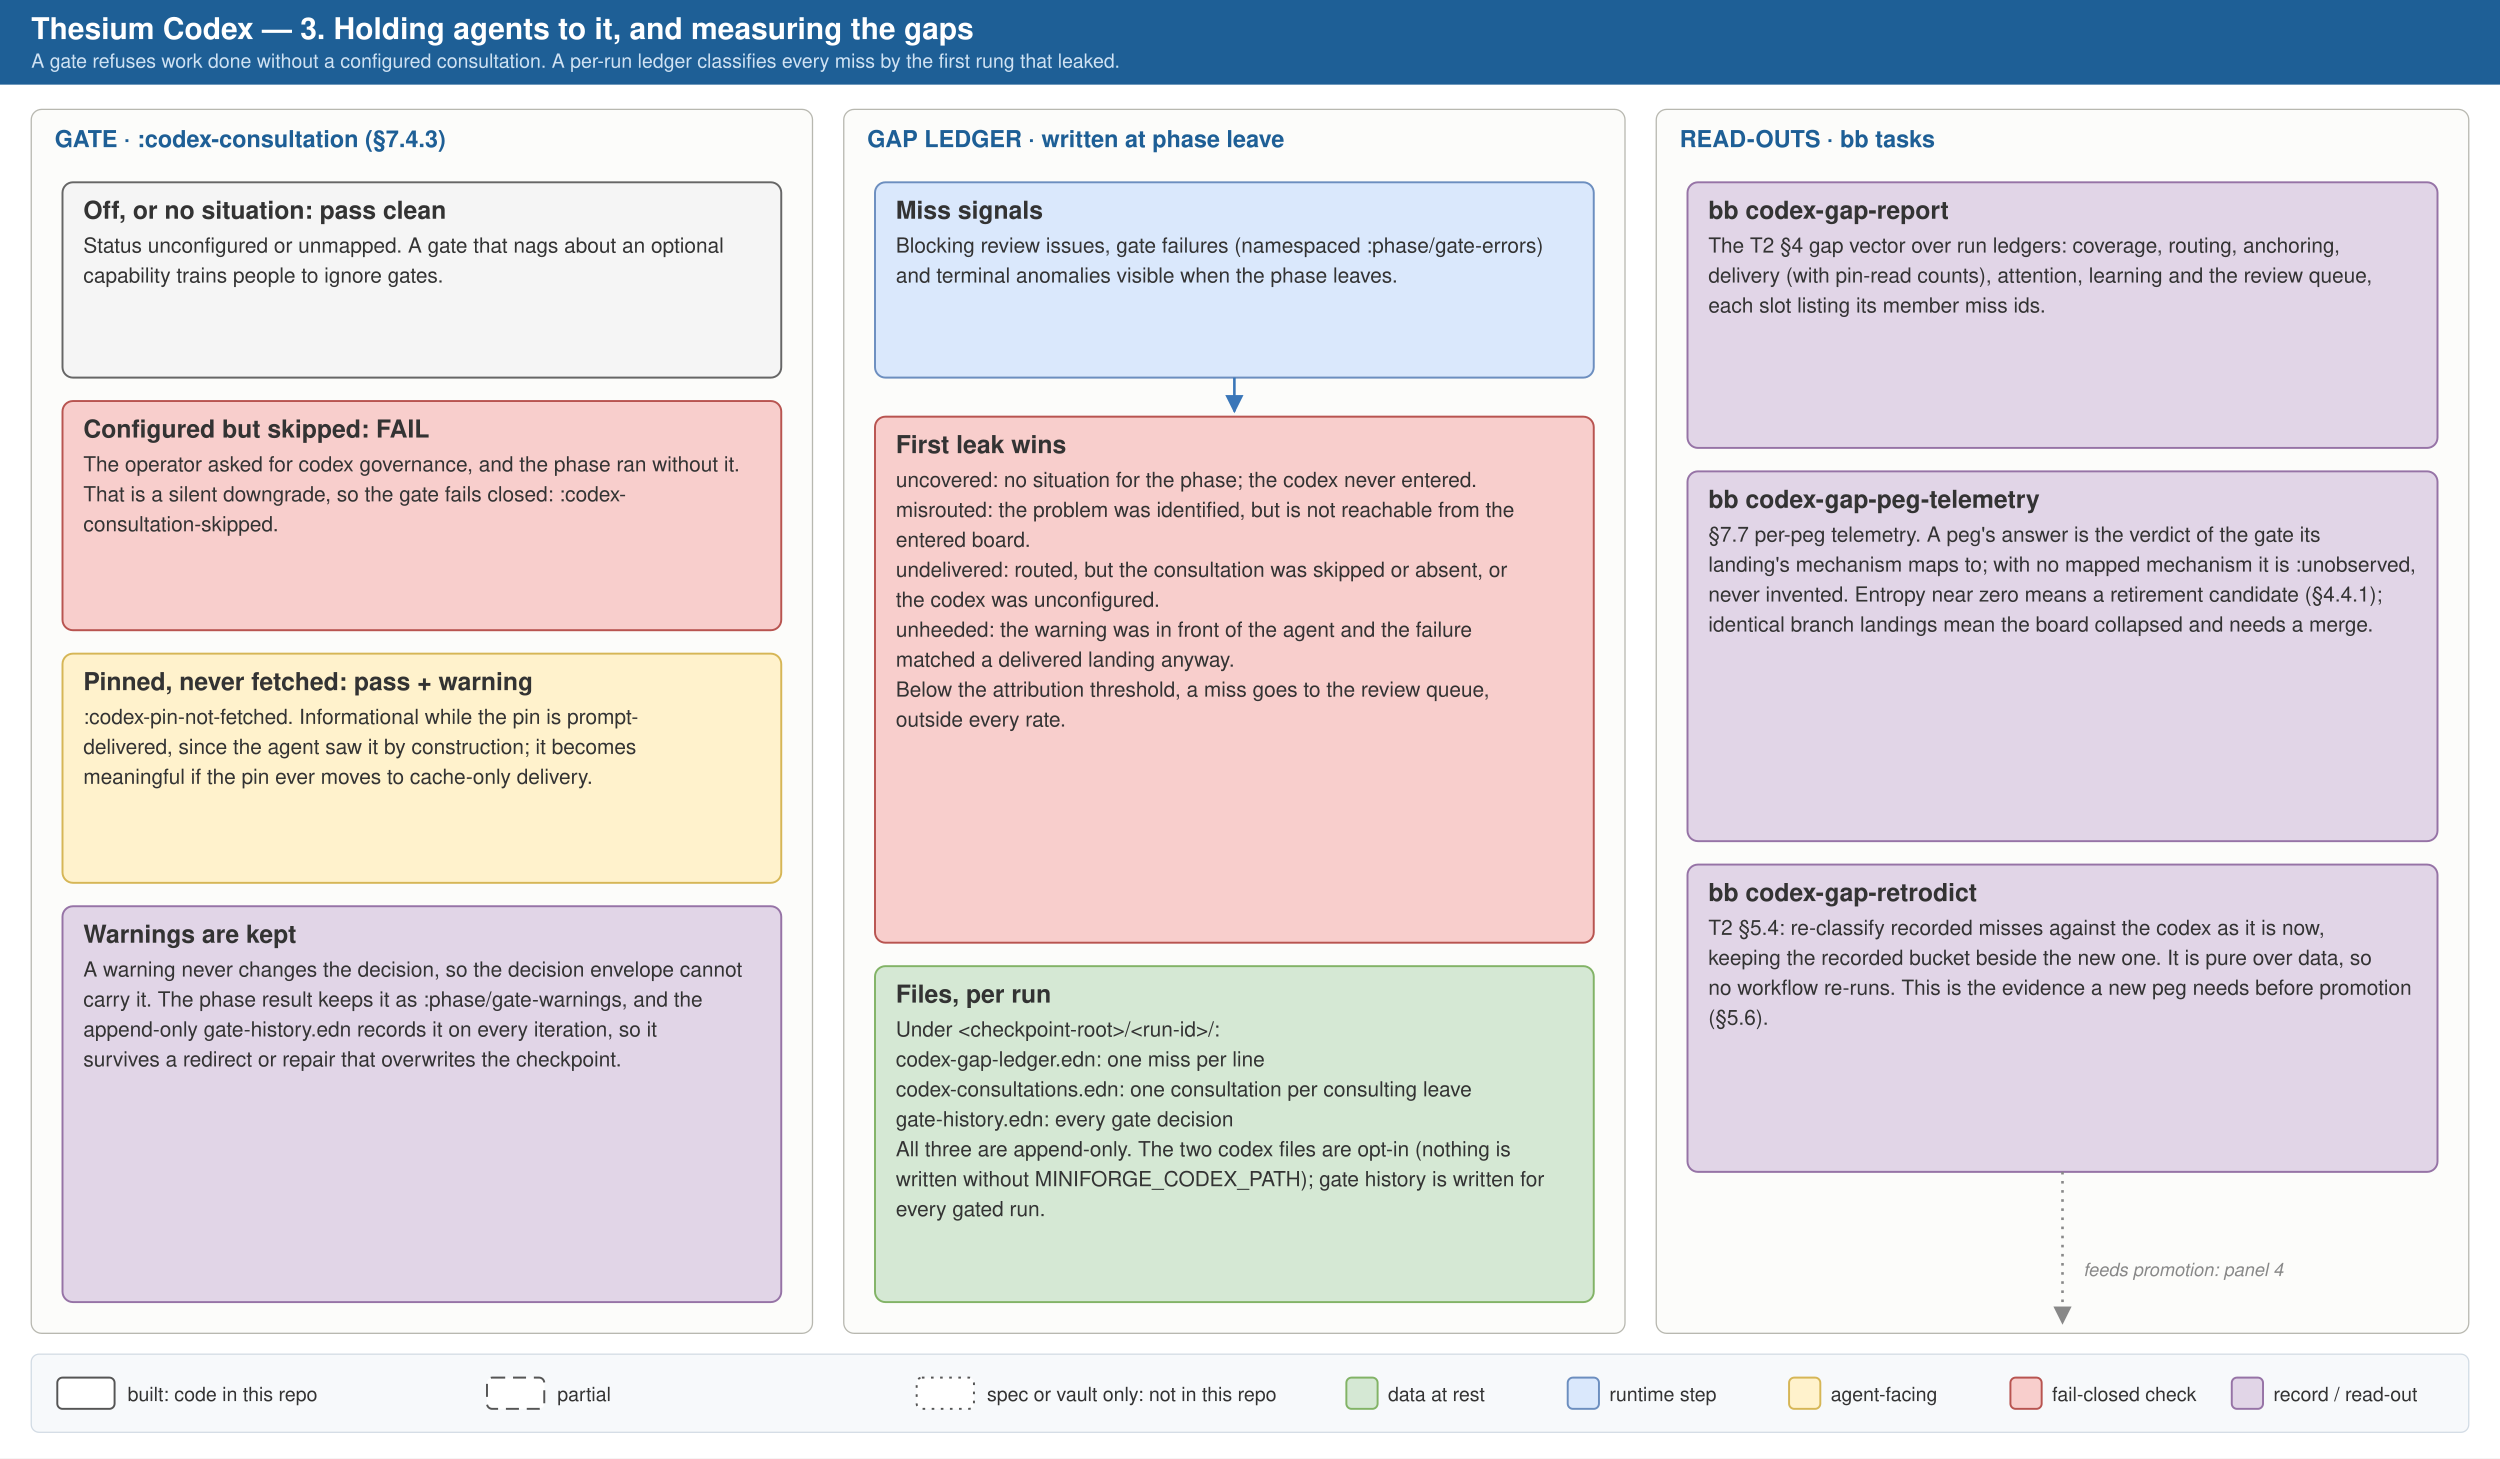
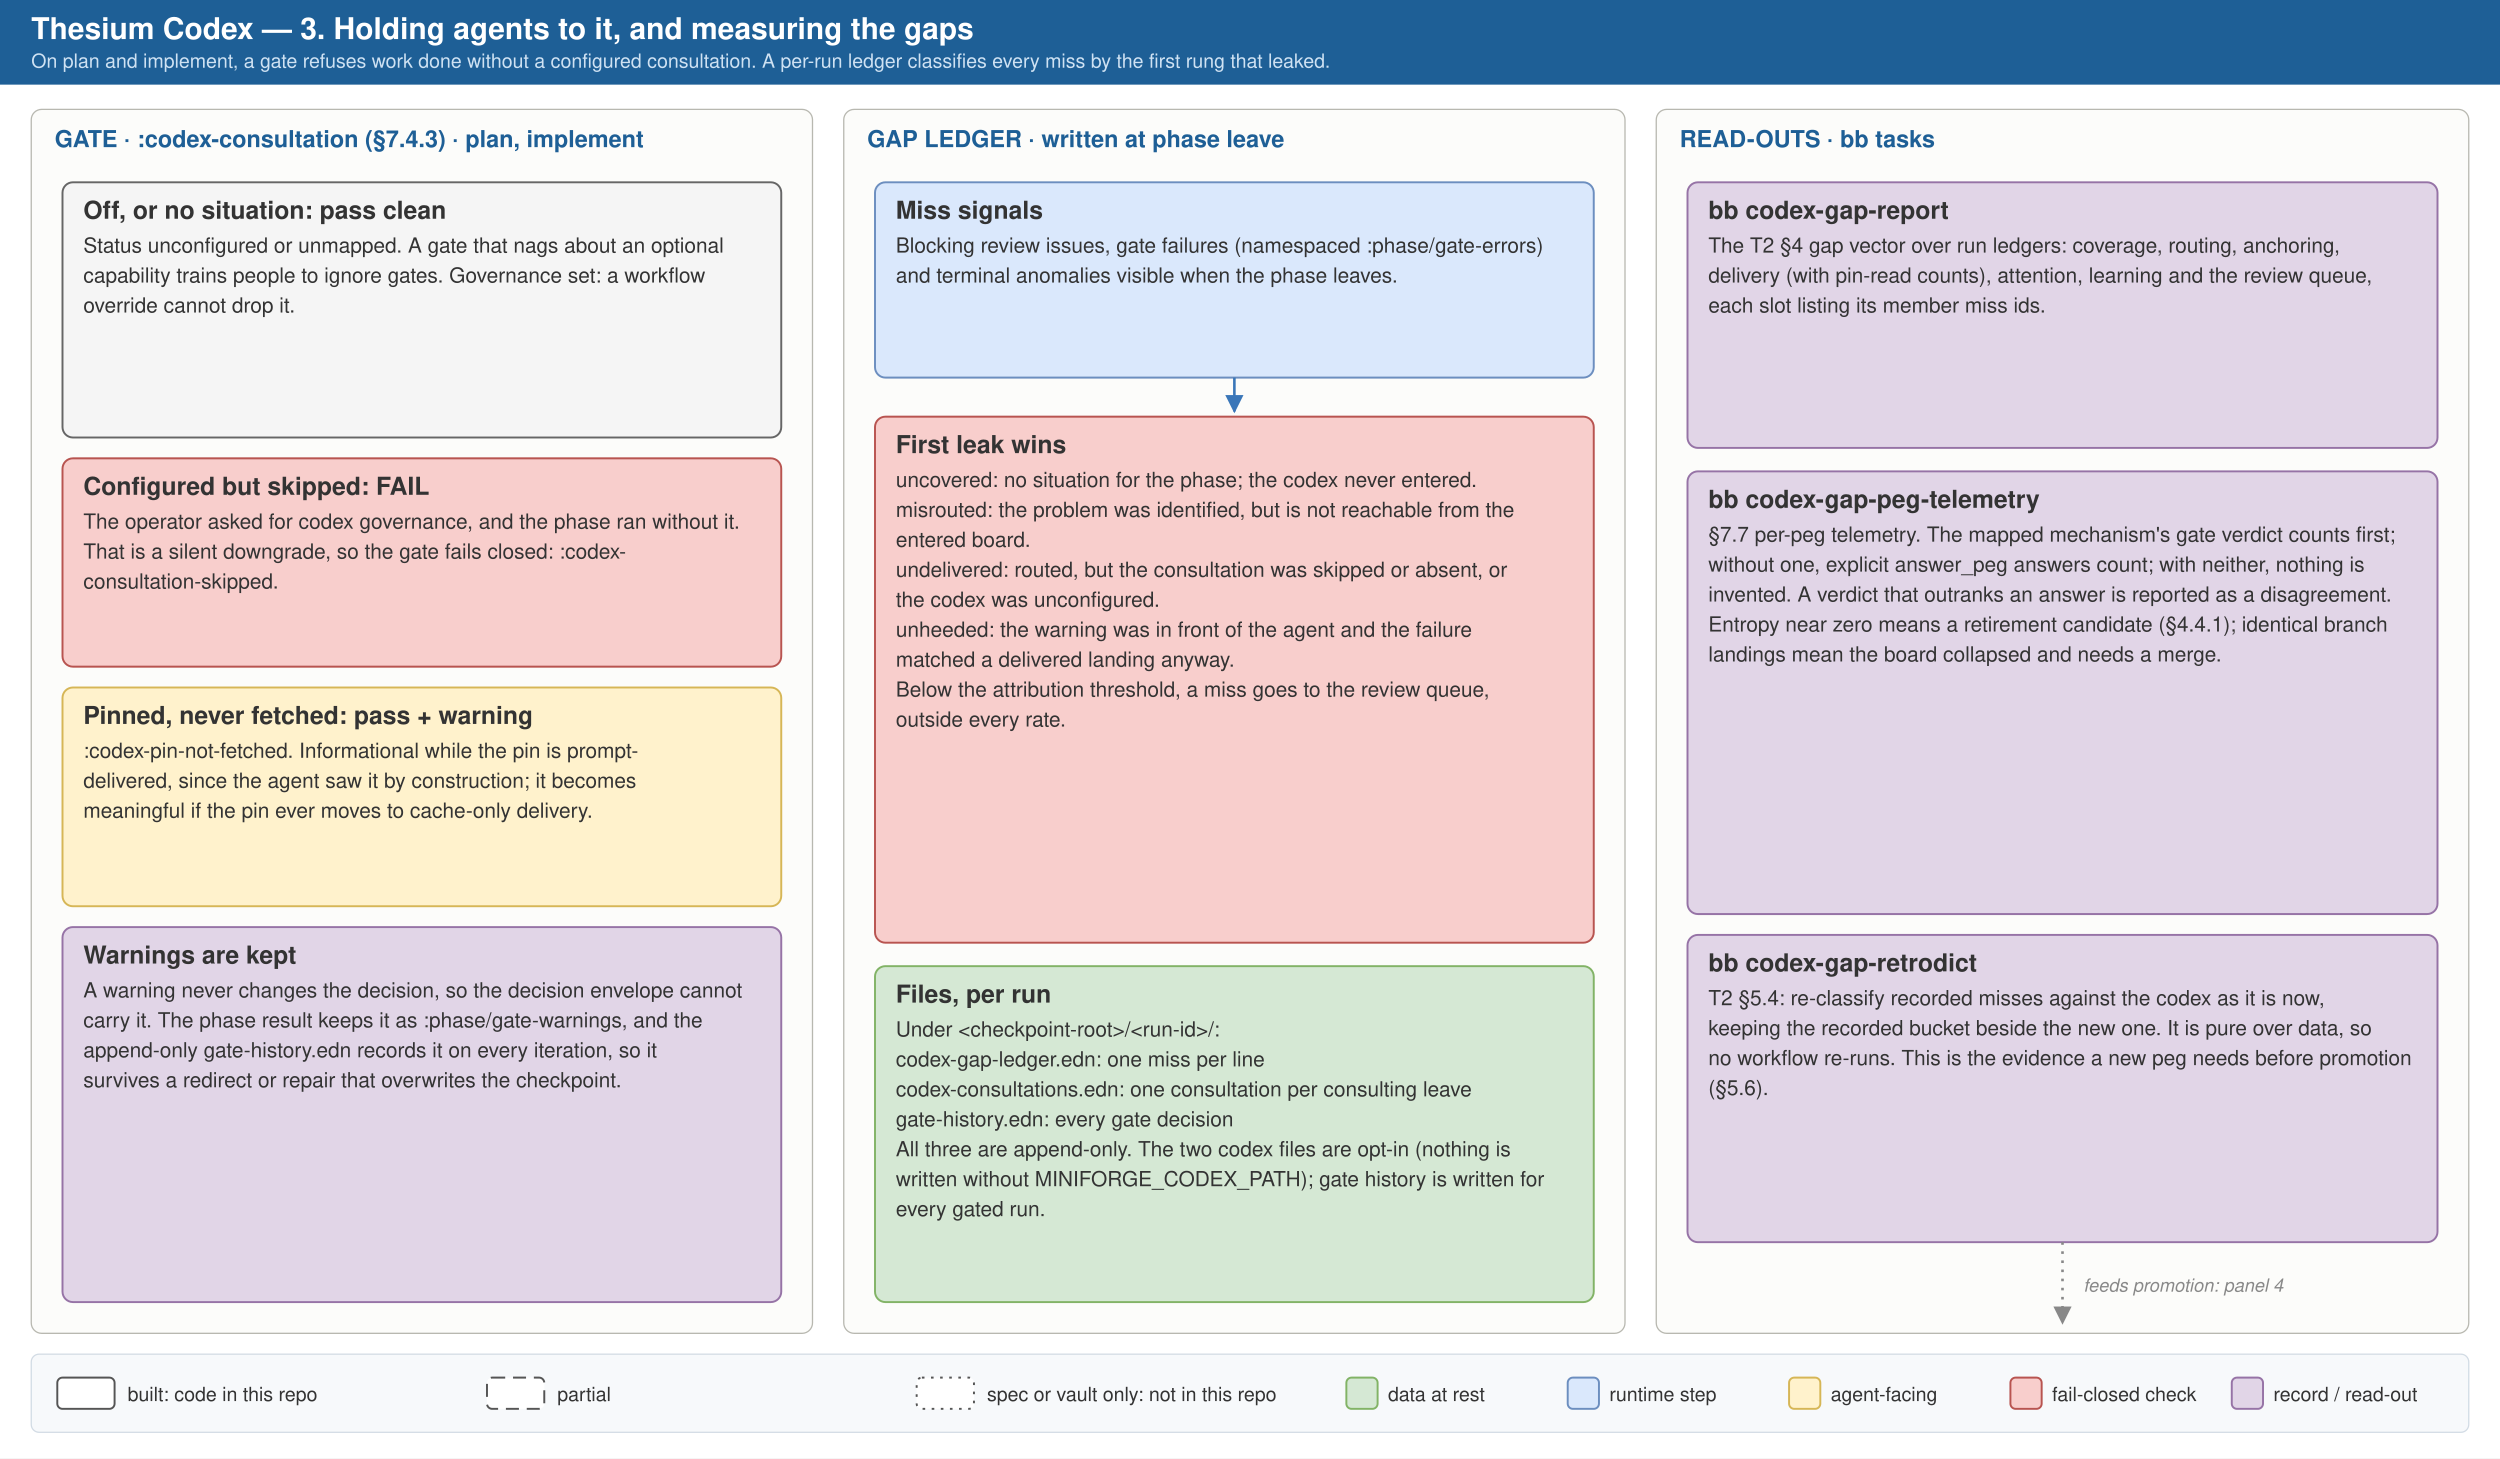
<svg xmlns="http://www.w3.org/2000/svg" viewBox="0 0 1920 1120" role="img" aria-labelledby="title desc" font-family="Helvetica, Arial, sans-serif">
  <defs>
    <marker id="a-blue" viewBox="0 0 10 10" refX="9" refY="5" markerWidth="7" markerHeight="7" orient="auto-start-reverse">
      <path d="M0,0 L10,5 L0,10 z" fill="#3a76b8" />
    </marker>
    <marker id="a-red" viewBox="0 0 10 10" refX="9" refY="5" markerWidth="7" markerHeight="7" orient="auto-start-reverse">
      <path d="M0,0 L10,5 L0,10 z" fill="#b85450" />
    </marker>
    <marker id="a-green" viewBox="0 0 10 10" refX="9" refY="5" markerWidth="7" markerHeight="7" orient="auto-start-reverse">
      <path d="M0,0 L10,5 L0,10 z" fill="#4a9a4a" />
    </marker>
    <marker id="a-grey" viewBox="0 0 10 10" refX="9" refY="5" markerWidth="7" markerHeight="7" orient="auto-start-reverse">
      <path d="M0,0 L10,5 L0,10 z" fill="#888888" />
    </marker>
  </defs>
  <rect width="1920" height="1120" fill="white" />
  <rect width="1920" height="65" fill="#1e5f96" />
  <text x="24" y="30" font-size="23" fill="white" font-weight="bold">Thesium Codex — 3. Holding agents to it, and measuring the gaps</text>
-   <text x="24" y="52" font-size="15" fill="#cfe2f3">A gate refuses work done without a configured consultation. A per-run ledger classifies every miss by the first rung that leaked.</text>
+   <text x="24" y="52" font-size="15" fill="#cfe2f3">On plan and implement, a gate refuses work done without a configured consultation. A per-run ledger classifies every miss by the first rung that leaked.</text>
  <rect x="24" y="84" width="600" height="940" rx="8" fill="#fcfcfa" stroke="#b8b8b0" />
-   <text x="42" y="113" font-size="18" fill="#1e5f96" font-weight="bold">GATE · :codex-consultation (§7.4.3)</text>
-   <rect x="48" y="140" width="552" height="150" rx="8" fill="#f5f5f5" stroke="#666666" stroke-width="1.5" />
+   <text x="42" y="113" font-size="18" fill="#1e5f96" font-weight="bold">GATE · :codex-consultation (§7.4.3) · plan, implement</text>
+   <rect x="48" y="140" width="552" height="196" rx="8" fill="#f5f5f5" stroke="#666666" stroke-width="1.5" />
  <text x="64" y="168" font-size="19" fill="#333" font-weight="bold">Off, or no situation: pass clean</text>
  <text x="64" y="194" font-size="16" fill="#333">Status unconfigured or unmapped. A gate that nags about an optional</text>
-   <text x="64" y="217" font-size="16" fill="#333">capability trains people to ignore gates.</text>
-   <rect x="48" y="308" width="552" height="176" rx="8" fill="#f8cecc" stroke="#b85450" stroke-width="1.5" />
-   <text x="64" y="336" font-size="19" fill="#333" font-weight="bold">Configured but skipped: FAIL</text>
-   <text x="64" y="362" font-size="16" fill="#333">The operator asked for codex governance, and the phase ran without it.</text>
-   <text x="64" y="385" font-size="16" fill="#333">That is a silent downgrade, so the gate fails closed: :codex-</text>
-   <text x="64" y="408" font-size="16" fill="#333">consultation-skipped.</text>
-   <rect x="48" y="502" width="552" height="176" rx="8" fill="#fff2cc" stroke="#d6b656" stroke-width="1.5" />
-   <text x="64" y="530" font-size="19" fill="#333" font-weight="bold">Pinned, never fetched: pass + warning</text>
-   <text x="64" y="556" font-size="16" fill="#333">:codex-pin-not-fetched. Informational while the pin is prompt-</text>
-   <text x="64" y="579" font-size="16" fill="#333">delivered, since the agent saw it by construction; it becomes</text>
-   <text x="64" y="602" font-size="16" fill="#333">meaningful if the pin ever moves to cache-only delivery.</text>
-   <rect x="48" y="696" width="552" height="304" rx="8" fill="#e1d5e7" stroke="#9673a6" stroke-width="1.5" />
-   <text x="64" y="724" font-size="19" fill="#333" font-weight="bold">Warnings are kept</text>
-   <text x="64" y="750" font-size="16" fill="#333">A warning never changes the decision, so the decision envelope cannot</text>
-   <text x="64" y="773" font-size="16" fill="#333">carry it. The phase result keeps it as :phase/gate-warnings, and the</text>
-   <text x="64" y="796" font-size="16" fill="#333">append-only gate-history.edn records it on every iteration, so it</text>
-   <text x="64" y="819" font-size="16" fill="#333">survives a redirect or repair that overwrites the checkpoint.</text>
+   <text x="64" y="217" font-size="16" fill="#333">capability trains people to ignore gates. Governance set: a workflow</text>
+   <text x="64" y="240" font-size="16" fill="#333">override cannot drop it.</text>
+   <rect x="48" y="352" width="552" height="160" rx="8" fill="#f8cecc" stroke="#b85450" stroke-width="1.5" />
+   <text x="64" y="380" font-size="19" fill="#333" font-weight="bold">Configured but skipped: FAIL</text>
+   <text x="64" y="406" font-size="16" fill="#333">The operator asked for codex governance, and the phase ran without it.</text>
+   <text x="64" y="429" font-size="16" fill="#333">That is a silent downgrade, so the gate fails closed: :codex-</text>
+   <text x="64" y="452" font-size="16" fill="#333">consultation-skipped.</text>
+   <rect x="48" y="528" width="552" height="168" rx="8" fill="#fff2cc" stroke="#d6b656" stroke-width="1.5" />
+   <text x="64" y="556" font-size="19" fill="#333" font-weight="bold">Pinned, never fetched: pass + warning</text>
+   <text x="64" y="582" font-size="16" fill="#333">:codex-pin-not-fetched. Informational while the pin is prompt-</text>
+   <text x="64" y="605" font-size="16" fill="#333">delivered, since the agent saw it by construction; it becomes</text>
+   <text x="64" y="628" font-size="16" fill="#333">meaningful if the pin ever moves to cache-only delivery.</text>
+   <rect x="48" y="712" width="552" height="288" rx="8" fill="#e1d5e7" stroke="#9673a6" stroke-width="1.5" />
+   <text x="64" y="740" font-size="19" fill="#333" font-weight="bold">Warnings are kept</text>
+   <text x="64" y="766" font-size="16" fill="#333">A warning never changes the decision, so the decision envelope cannot</text>
+   <text x="64" y="789" font-size="16" fill="#333">carry it. The phase result keeps it as :phase/gate-warnings, and the</text>
+   <text x="64" y="812" font-size="16" fill="#333">append-only gate-history.edn records it on every iteration, so it</text>
+   <text x="64" y="835" font-size="16" fill="#333">survives a redirect or repair that overwrites the checkpoint.</text>
  <rect x="648" y="84" width="600" height="940" rx="8" fill="#fcfcfa" stroke="#b8b8b0" />
  <text x="666" y="113" font-size="18" fill="#1e5f96" font-weight="bold">GAP LEDGER · written at phase leave</text>
  <rect x="672" y="140" width="552" height="150" rx="8" fill="#dae8fc" stroke="#6c8ebf" stroke-width="1.5" />
  <text x="688" y="168" font-size="19" fill="#333" font-weight="bold">Miss signals</text>
  <text x="688" y="194" font-size="16" fill="#333">Blocking review issues, gate failures (namespaced :phase/gate-errors)</text>
  <text x="688" y="217" font-size="16" fill="#333">and terminal anomalies visible when the phase leaves.</text>
  <path d="M948,290 L948,316" fill="none" stroke="#3a76b8" stroke-width="2" marker-end="url(#a-blue)" />
  <rect x="672" y="320" width="552" height="404" rx="8" fill="#f8cecc" stroke="#b85450" stroke-width="1.5" />
  <text x="688" y="348" font-size="19" fill="#333" font-weight="bold">First leak wins</text>
  <text x="688" y="374" font-size="16" fill="#333">uncovered: no situation for the phase; the codex never entered.</text>
  <text x="688" y="397" font-size="16" fill="#333">misrouted: the problem was identified, but is not reachable from the</text>
  <text x="688" y="420" font-size="16" fill="#333">entered board.</text>
  <text x="688" y="443" font-size="16" fill="#333">undelivered: routed, but the consultation was skipped or absent, or</text>
  <text x="688" y="466" font-size="16" fill="#333">the codex was unconfigured.</text>
  <text x="688" y="489" font-size="16" fill="#333">unheeded: the warning was in front of the agent and the failure</text>
  <text x="688" y="512" font-size="16" fill="#333">matched a delivered landing anyway.</text>
  <text x="688" y="535" font-size="16" fill="#333">Below the attribution threshold, a miss goes to the review queue,</text>
  <text x="688" y="558" font-size="16" fill="#333">outside every rate.</text>
  <rect x="672" y="742" width="552" height="258" rx="8" fill="#d5e8d4" stroke="#82b366" stroke-width="1.5" />
  <text x="688" y="770" font-size="19" fill="#333" font-weight="bold">Files, per run</text>
  <text x="688" y="796" font-size="16" fill="#333">Under &lt;checkpoint-root&gt;/&lt;run-id&gt;/:</text>
  <text x="688" y="819" font-size="16" fill="#333">codex-gap-ledger.edn: one miss per line</text>
  <text x="688" y="842" font-size="16" fill="#333">codex-consultations.edn: one consultation per consulting leave</text>
  <text x="688" y="865" font-size="16" fill="#333">gate-history.edn: every gate decision</text>
  <text x="688" y="888" font-size="16" fill="#333">All three are append-only. The two codex files are opt-in (nothing is</text>
  <text x="688" y="911" font-size="16" fill="#333">written without MINIFORGE_CODEX_PATH); gate history is written for</text>
  <text x="688" y="934" font-size="16" fill="#333">every gated run.</text>
  <rect x="1272" y="84" width="624" height="940" rx="8" fill="#fcfcfa" stroke="#b8b8b0" />
  <text x="1290" y="113" font-size="18" fill="#1e5f96" font-weight="bold">READ-OUTS · bb tasks</text>
  <rect x="1296" y="140" width="576" height="204" rx="8" fill="#e1d5e7" stroke="#9673a6" stroke-width="1.5" />
  <text x="1312" y="168" font-size="19" fill="#333" font-weight="bold">bb codex-gap-report</text>
  <text x="1312" y="194" font-size="16" fill="#333">The T2 §4 gap vector over run ledgers: coverage, routing, anchoring,</text>
  <text x="1312" y="217" font-size="16" fill="#333">delivery (with pin-read counts), attention, learning and the review queue,</text>
  <text x="1312" y="240" font-size="16" fill="#333">each slot listing its member miss ids.</text>
-   <rect x="1296" y="362" width="576" height="284" rx="8" fill="#e1d5e7" stroke="#9673a6" stroke-width="1.5" />
+   <rect x="1296" y="362" width="576" height="340" rx="8" fill="#e1d5e7" stroke="#9673a6" stroke-width="1.5" />
  <text x="1312" y="390" font-size="19" fill="#333" font-weight="bold">bb codex-gap-peg-telemetry</text>
-   <text x="1312" y="416" font-size="16" fill="#333">§7.7 per-peg telemetry. A peg's answer is the verdict of the gate its</text>
-   <text x="1312" y="439" font-size="16" fill="#333">landing's mechanism maps to; with no mapped mechanism it is :unobserved,</text>
-   <text x="1312" y="462" font-size="16" fill="#333">never invented. Entropy near zero means a retirement candidate (§4.4.1);</text>
-   <text x="1312" y="485" font-size="16" fill="#333">identical branch landings mean the board collapsed and needs a merge.</text>
-   <rect x="1296" y="664" width="576" height="236" rx="8" fill="#e1d5e7" stroke="#9673a6" stroke-width="1.5" />
-   <text x="1312" y="692" font-size="19" fill="#333" font-weight="bold">bb codex-gap-retrodict</text>
-   <text x="1312" y="718" font-size="16" fill="#333">T2 §5.4: re-classify recorded misses against the codex as it is now,</text>
-   <text x="1312" y="741" font-size="16" fill="#333">keeping the recorded bucket beside the new one. It is pure over data, so</text>
-   <text x="1312" y="764" font-size="16" fill="#333">no workflow re-runs. This is the evidence a new peg needs before promotion</text>
-   <text x="1312" y="787" font-size="16" fill="#333">(§5.6).</text>
-   <path d="M1584,900 L1584,1016" fill="none" stroke="#888888" stroke-width="2" stroke-dasharray="2 5" marker-end="url(#a-grey)" />
-   <text x="1600" y="980" font-size="14" fill="#888888" font-style="italic">feeds promotion: panel 4</text>
+   <text x="1312" y="416" font-size="16" fill="#333">§7.7 per-peg telemetry. The mapped mechanism's gate verdict counts first;</text>
+   <text x="1312" y="439" font-size="16" fill="#333">without one, explicit answer_peg answers count; with neither, nothing is</text>
+   <text x="1312" y="462" font-size="16" fill="#333">invented. A verdict that outranks an answer is reported as a disagreement.</text>
+   <text x="1312" y="485" font-size="16" fill="#333">Entropy near zero means a retirement candidate (§4.4.1); identical branch</text>
+   <text x="1312" y="508" font-size="16" fill="#333">landings mean the board collapsed and needs a merge.</text>
+   <rect x="1296" y="718" width="576" height="236" rx="8" fill="#e1d5e7" stroke="#9673a6" stroke-width="1.5" />
+   <text x="1312" y="746" font-size="19" fill="#333" font-weight="bold">bb codex-gap-retrodict</text>
+   <text x="1312" y="772" font-size="16" fill="#333">T2 §5.4: re-classify recorded misses against the codex as it is now,</text>
+   <text x="1312" y="795" font-size="16" fill="#333">keeping the recorded bucket beside the new one. It is pure over data, so</text>
+   <text x="1312" y="818" font-size="16" fill="#333">no workflow re-runs. This is the evidence a new peg needs before promotion</text>
+   <text x="1312" y="841" font-size="16" fill="#333">(§5.6).</text>
+   <path d="M1584,954 L1584,1016" fill="none" stroke="#888888" stroke-width="2" stroke-dasharray="2 5" marker-end="url(#a-grey)" />
+   <text x="1600" y="992" font-size="14" fill="#888888" font-style="italic">feeds promotion: panel 4</text>
  <rect x="24" y="1040" width="1872" height="60" rx="6" fill="#f7f9fb" stroke="#d2dbe4" />
  <rect x="44" y="1058" width="44" height="24" rx="4" fill="white" stroke="#555" stroke-width="1.5" />
  <text x="98" y="1076" font-size="15" fill="#333">built: code in this repo</text>
  <rect x="374" y="1058" width="44" height="24" rx="4" fill="white" stroke="#555" stroke-width="1.5" stroke-dasharray="10 6" />
  <text x="428" y="1076" font-size="15" fill="#333">partial</text>
  <rect x="704" y="1058" width="44" height="24" rx="4" fill="white" stroke="#555" stroke-width="1.5" stroke-dasharray="2 5" />
  <text x="758" y="1076" font-size="15" fill="#333">spec or vault only: not in this repo</text>
  <rect x="1034" y="1058" width="24" height="24" rx="4" fill="#d5e8d4" stroke="#82b366" stroke-width="1.5" />
  <text x="1066" y="1076" font-size="15" fill="#333">data at rest</text>
  <rect x="1204" y="1058" width="24" height="24" rx="4" fill="#dae8fc" stroke="#6c8ebf" stroke-width="1.5" />
  <text x="1236" y="1076" font-size="15" fill="#333">runtime step</text>
  <rect x="1374" y="1058" width="24" height="24" rx="4" fill="#fff2cc" stroke="#d6b656" stroke-width="1.5" />
  <text x="1406" y="1076" font-size="15" fill="#333">agent-facing</text>
  <rect x="1544" y="1058" width="24" height="24" rx="4" fill="#f8cecc" stroke="#b85450" stroke-width="1.5" />
  <text x="1576" y="1076" font-size="15" fill="#333">fail-closed check</text>
  <rect x="1714" y="1058" width="24" height="24" rx="4" fill="#e1d5e7" stroke="#9673a6" stroke-width="1.5" />
  <text x="1746" y="1076" font-size="15" fill="#333">record / read-out</text>
</svg>
